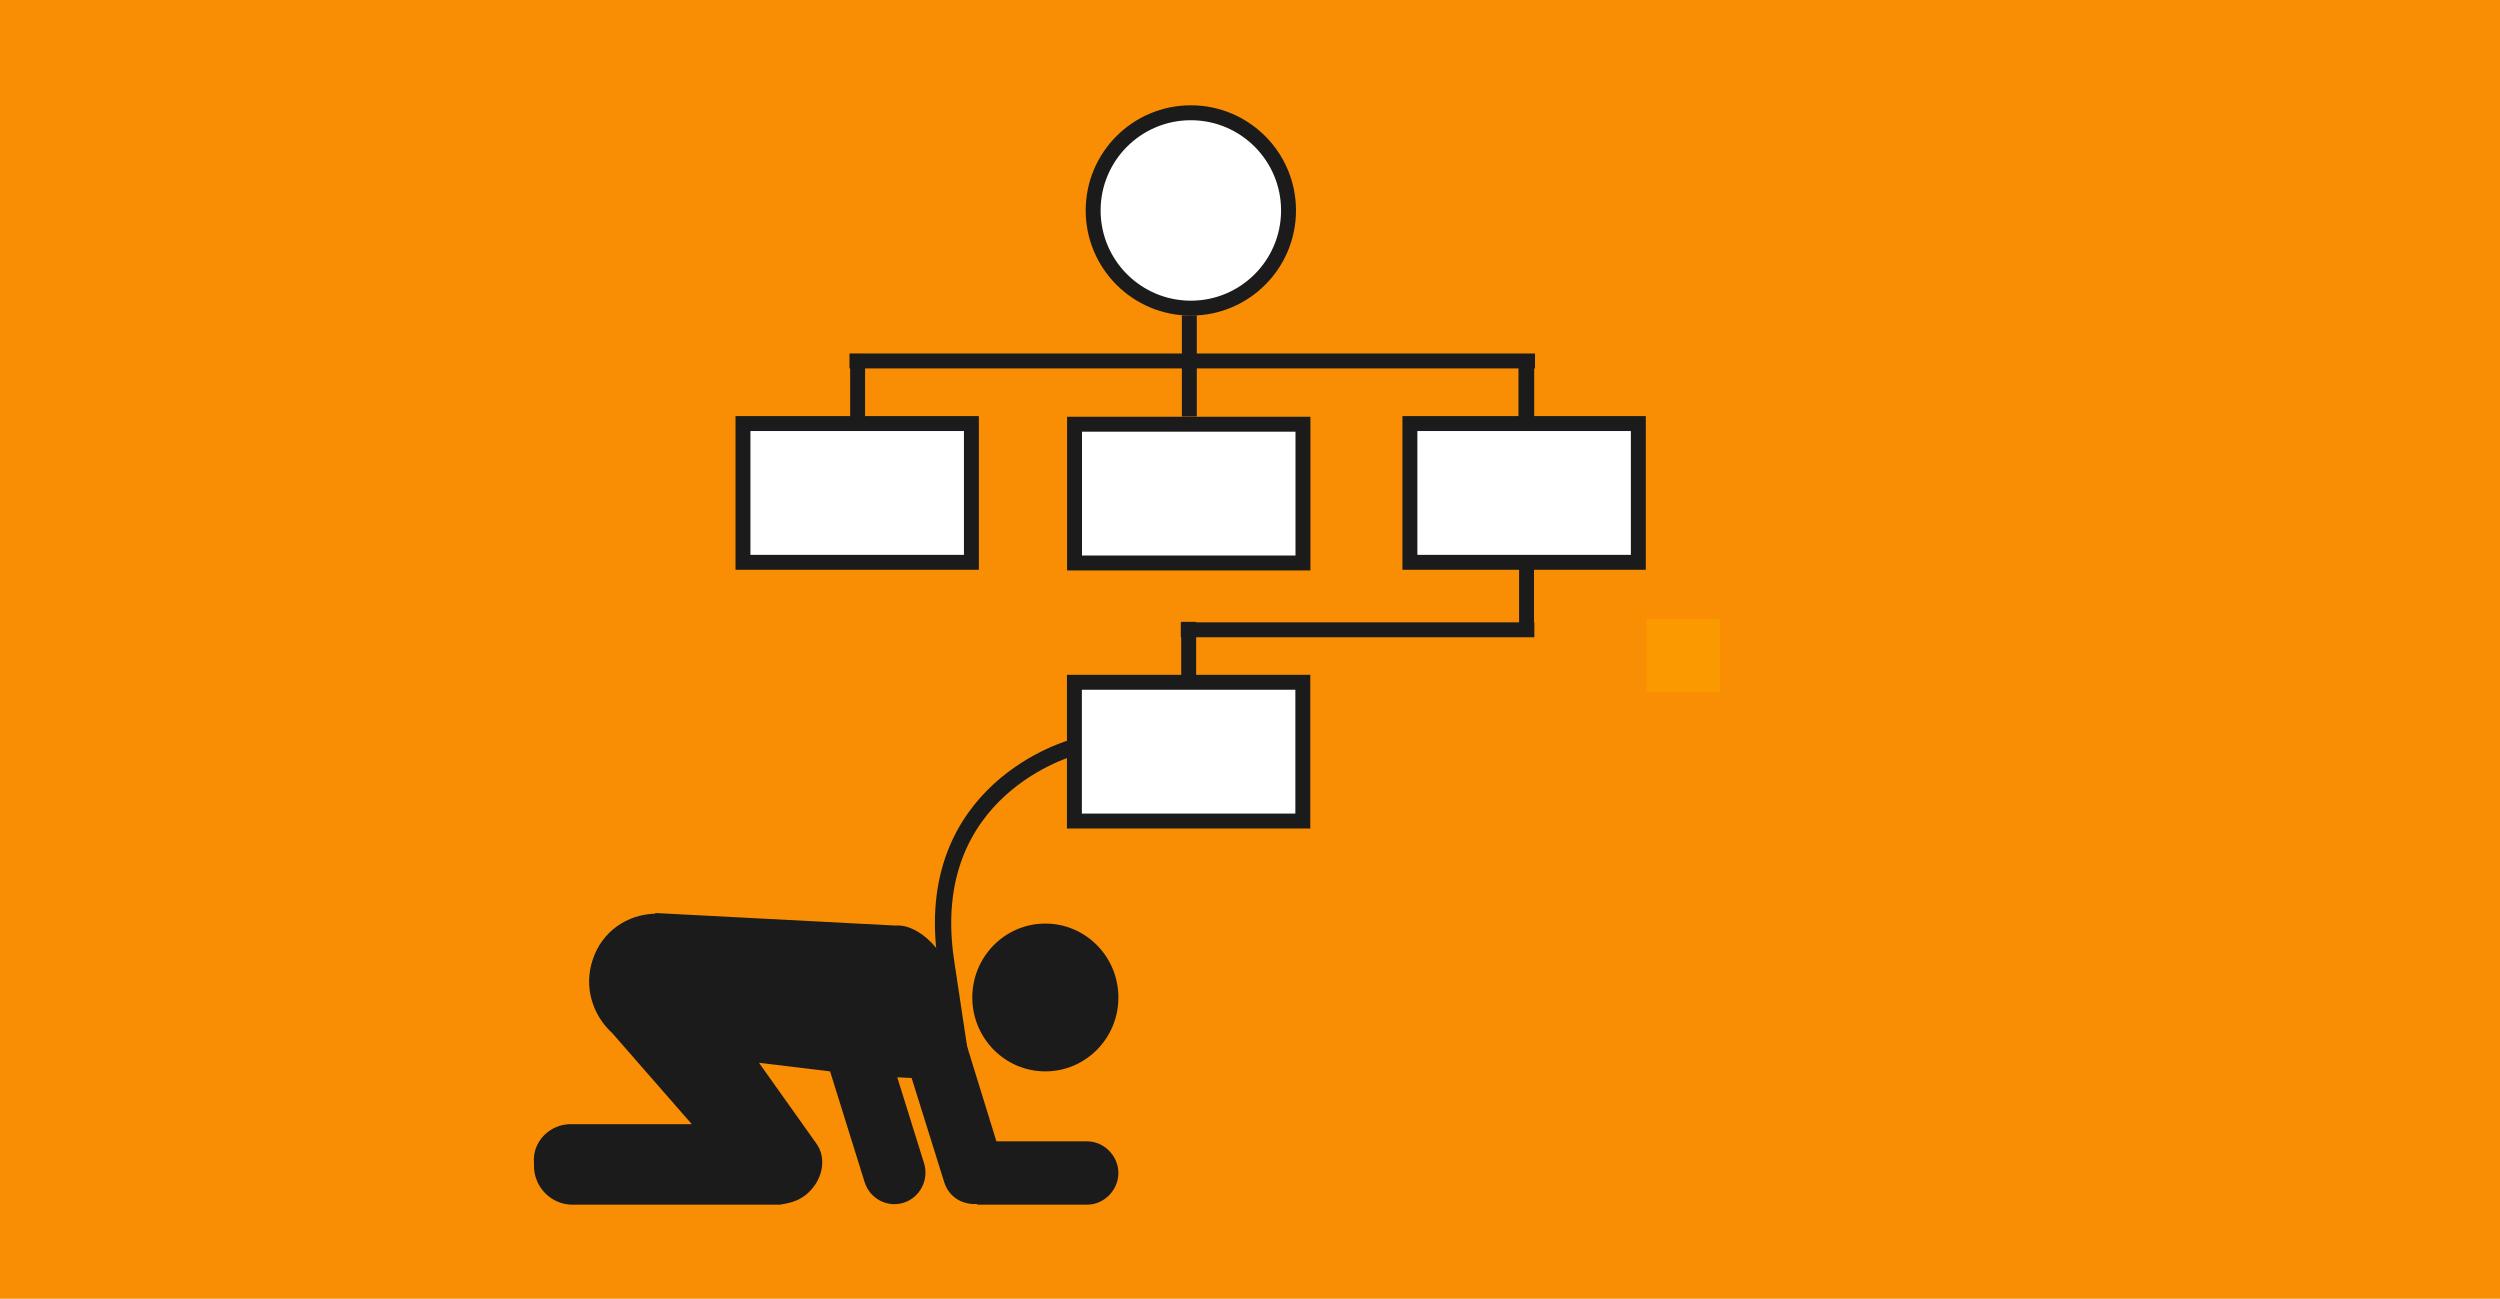
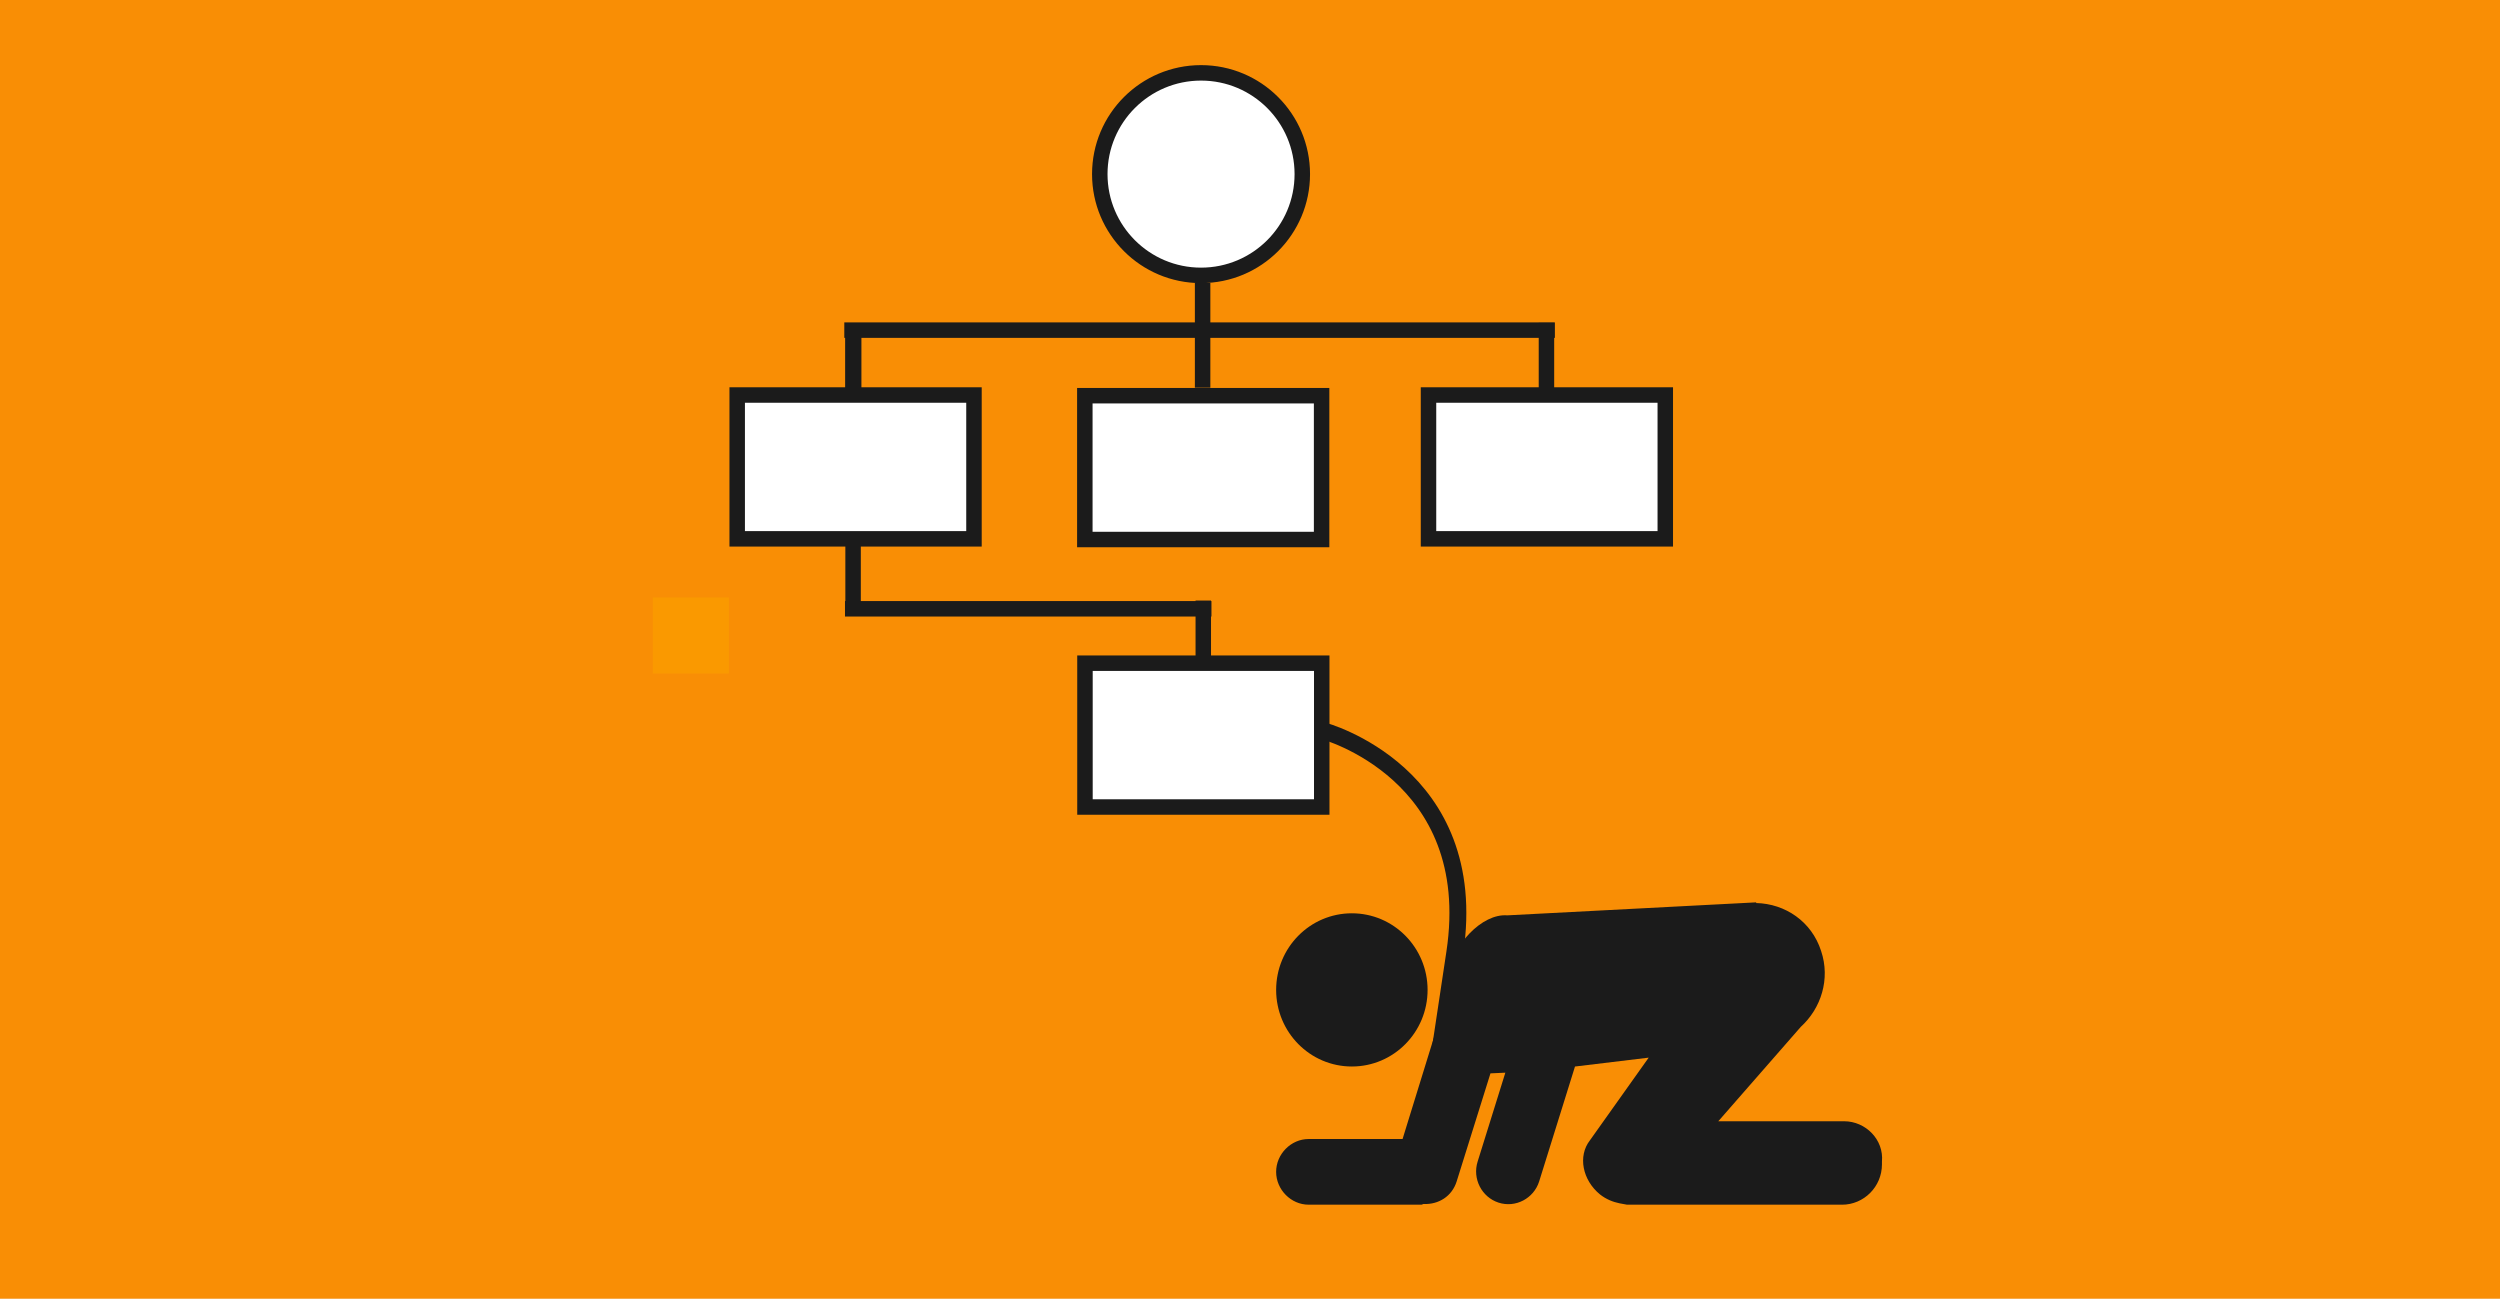
<svg xmlns="http://www.w3.org/2000/svg" data-name="Layer 1" viewBox="0 0 308 160" x="0px" y="0px" version="1.1" id="svg52" width="308" height="160">
  <defs id="defs56" />
  <g id="g4660" transform="translate(12.35728,-101.8626)" />
  <g id="layer1" style="display:inline" transform="translate(20.85965,-79)">
    <rect style="opacity:1;fill:#f98e05;fill-opacity:1;stroke:none;stroke-width:2.786;stroke-miterlimit:4;stroke-dasharray:none;stroke-opacity:0.941" id="rect5361" width="308" height="160" x="-20.86" y="79" />
  </g>
  <g id="layer3" transform="translate(20.85965,-79)">
-     <path id="path24" d="M 49.424,217.498 H 64.371 l -9.804,-11.219 c -2.411,-2.195 -3.536,-5.691 -2.411,-9.024 1.125,-3.496 4.259,-5.61 7.715,-5.691 v -0.081 l 29.573,1.545 c 3.054,-0.244 6.509,3.577 6.991,6.91 l 1.446,6.666 4.018,13.008 h 11.17 c 2.089,0 3.857,1.789 3.857,3.902 0,2.114 -1.768,3.902 -3.857,3.902 H 99.649 c -0.08,0 -0.161,-0.081 -0.241,-0.081 -1.768,0.081 -3.375,-0.894 -3.938,-2.683 l -4.018,-12.845 -1.768,-0.081 3.295,10.569 c 0.643,2.032 -0.482,4.227 -2.491,4.878 -2.009,0.65 -4.179,-0.488 -4.822,-2.52 l -4.259,-13.658 -8.759,-1.057 6.991,9.837 c 1.446,1.87 0.884,4.715 -1.205,6.423 -0.723,0.569 -1.527,0.894 -2.33,1.057 -0.321,0.081 -0.563,0.081 -0.884,0.163 -0.08,0 -0.241,0 -0.321,0 H 49.665 c -2.572,0 -4.741,-2.114 -4.741,-4.797 v -0.325 c -0.241,-2.602 1.929,-4.797 4.5,-4.797 z" style="fill:#1b1b1b;fill-opacity:1;stroke-width:0.808" />
-     <ellipse id="circle26" cy="201.889" cx="-107.927" rx="9" ry="9.105" style="fill:#1b1b1b;fill-opacity:1;stroke-width:0.808" transform="scale(-1,1)" />
-     <circle style="opacity:1;fill:#ffffff;fill-opacity:1;stroke:#1b1b1b;stroke-width:1.839;stroke-miterlimit:4;stroke-dasharray:none;stroke-opacity:1" id="path4944" cx="-125.852" cy="104.928" r="12.035" transform="scale(-1,1)" />
-     <path style="fill:none;stroke:#1b1b1b;stroke-width:1.839;stroke-linecap:butt;stroke-linejoin:miter;stroke-miterlimit:4;stroke-dasharray:none;stroke-opacity:1" d="m 125.666,117.856 v 12.457" id="path4948" />
-     <path style="fill:none;stroke:#1b1b1b;stroke-width:1.839;stroke-linecap:butt;stroke-linejoin:miter;stroke-miterlimit:4;stroke-dasharray:none;stroke-opacity:1" d="M 168.254,123.47 H 83.799" id="path5388" />
-     <path style="fill:none;stroke:#1b1b1b;stroke-width:1.937;stroke-linecap:butt;stroke-linejoin:miter;stroke-miterlimit:4;stroke-dasharray:none;stroke-opacity:1" d="m 167.186,122.649 v 7.828" id="path5390" />
-     <path style="fill:none;stroke:#1b1b1b;stroke-width:1.839;stroke-linecap:butt;stroke-linejoin:miter;stroke-miterlimit:4;stroke-dasharray:none;stroke-opacity:1" d="m 84.799,122.603 v 7.828" id="path5390-6" />
-     <rect style="opacity:1;fill:#ffffff;fill-opacity:1;stroke:#1b1b1b;stroke-width:1.839;stroke-miterlimit:4;stroke-dasharray:none;stroke-opacity:1" id="rect5427" width="28.142" height="17.095" x="-139.665" y="131.264" transform="scale(-1,1)" />
-     <rect style="opacity:1;fill:#fa9900;fill-opacity:1;stroke:none;stroke-width:0.789;stroke-miterlimit:4;stroke-dasharray:none;stroke-opacity:1" id="rect5425" width="9.039" height="9.039" x="-191.014" y="155.241" transform="scale(-1,1)" />
-     <rect style="opacity:1;fill:#ffffff;fill-opacity:1;stroke:#1b1b1b;stroke-width:1.839;stroke-miterlimit:4;stroke-dasharray:none;stroke-opacity:1" id="rect5427-3" width="28.142" height="17.095" x="-98.817" y="131.183" transform="scale(-1,1)" />
-     <rect style="opacity:1;fill:#ffffff;fill-opacity:1;stroke:#1b1b1b;stroke-width:1.839;stroke-miterlimit:4;stroke-dasharray:none;stroke-opacity:1" id="rect5427-6" width="28.142" height="17.095" x="-180.983" y="131.183" transform="scale(-1,1)" />
-     <path style="fill:none;stroke:#1b1b1b;stroke-width:1.839;stroke-linecap:butt;stroke-linejoin:miter;stroke-miterlimit:4;stroke-dasharray:none;stroke-opacity:1" d="m 167.21,149.039 v 7.828" id="path5390-9" />
-     <path style="fill:none;stroke:#1b1b1b;stroke-width:1.839;stroke-linecap:butt;stroke-linejoin:miter;stroke-miterlimit:4;stroke-dasharray:none;stroke-opacity:1" d="M 168.172,156.592 H 124.615" id="path5388-1" />
-     <path style="fill:none;stroke:#1b1b1b;stroke-width:1.839;stroke-linecap:butt;stroke-linejoin:miter;stroke-miterlimit:4;stroke-dasharray:none;stroke-opacity:1" d="m 125.586,155.612 v 7.828" id="path5390-9-2" />
-     <rect style="opacity:1;fill:#ffffff;fill-opacity:1;stroke:#1b1b1b;stroke-width:1.839;stroke-miterlimit:4;stroke-dasharray:none;stroke-opacity:1" id="rect5427-6-7" width="28.142" height="17.095" x="-139.649" y="163.057" transform="scale(-1,1)" />
-     <path style="fill:none;stroke:#1b1b1b;stroke-width:2.01;stroke-linecap:butt;stroke-linejoin:miter;stroke-miterlimit:4;stroke-dasharray:none;stroke-opacity:1" d="m 111.348,171.086 c 0,0 -18.867,5.027 -15.654,26.369 3.212,21.343 3.212,21.343 3.212,21.343" id="path5541" />
+     <path id="path24" d="M 206.331,217.136 H 190.837 l 10.162,-11.629 c 2.499,-2.275 3.665,-5.899 2.499,-9.354 -1.166,-3.624 -4.415,-5.815 -7.997,-5.899 v -0.084 l -30.654,1.601 c -3.165,-0.253 -6.747,3.708 -7.247,7.163 l -1.499,6.91 -4.165,13.483 h -11.578 c -2.166,0 -3.998,1.854 -3.998,4.045 0,2.191 1.833,4.045 3.998,4.045 h 13.911 c 0.083,0 0.167,-0.084 0.25,-0.084 1.833,0.084 3.499,-0.927 4.082,-2.781 l 4.165,-13.314 1.833,-0.084 -3.415,10.955 c -0.666,2.107 0.5,4.382 2.582,5.056 2.082,0.674 4.332,-0.506 4.998,-2.612 l 4.415,-14.157 9.08,-1.095 -7.247,10.197 c -1.499,1.938 -0.916,4.888 1.249,6.657 0.75,0.59 1.583,0.927 2.416,1.095 0.333,0.084 0.583,0.084 0.916,0.169 0.083,0 0.25,0 0.333,0 h 26.156 c 2.666,0 4.915,-2.191 4.915,-4.972 v -0.337 c 0.25,-2.697 -1.999,-4.972 -4.665,-4.972 z" style="fill:#1b1b1b;fill-opacity:1;stroke-width:0.838" />
+     <ellipse id="circle26" cy="200.956" cx="145.69" rx="9.329" ry="9.438" style="fill:#1b1b1b;fill-opacity:1;stroke-width:0.838" />
+     <circle style="opacity:1;fill:#ffffff;fill-opacity:1;stroke:#1b1b1b;stroke-width:1.906;stroke-miterlimit:4;stroke-dasharray:none;stroke-opacity:1" id="path4944" cx="127.109" cy="100.451" r="12.475" />
+     <path style="fill:none;stroke:#1b1b1b;stroke-width:1.906;stroke-linecap:butt;stroke-linejoin:miter;stroke-miterlimit:4;stroke-dasharray:none;stroke-opacity:1" d="m 127.302,113.852 v 12.912" id="path4948" />
+     <path style="fill:none;stroke:#1b1b1b;stroke-width:1.906;stroke-linecap:butt;stroke-linejoin:miter;stroke-miterlimit:4;stroke-dasharray:none;stroke-opacity:1" d="M 83.158,119.672 H 170.7" id="path5388" />
+     <path style="fill:none;stroke:#1b1b1b;stroke-width:2.008;stroke-linecap:butt;stroke-linejoin:miter;stroke-miterlimit:4;stroke-dasharray:none;stroke-opacity:1" d="m 84.264,118.82 v 8.114" id="path5390" />
+     <path style="fill:none;stroke:#1b1b1b;stroke-width:1.906;stroke-linecap:butt;stroke-linejoin:miter;stroke-miterlimit:4;stroke-dasharray:none;stroke-opacity:1" d="m 169.663,118.773 v 8.114" id="path5390-6" />
+     <rect style="opacity:1;fill:#ffffff;fill-opacity:1;stroke:#1b1b1b;stroke-width:1.906;stroke-miterlimit:4;stroke-dasharray:none;stroke-opacity:1" id="rect5427" width="29.171" height="17.719" x="112.791" y="127.75" />
+     <rect style="opacity:1;fill:#fa9900;fill-opacity:1;stroke:none;stroke-width:0.818;stroke-miterlimit:4;stroke-dasharray:none;stroke-opacity:1" id="rect5425" width="9.369" height="9.369" x="59.565" y="152.604" />
+     <rect style="opacity:1;fill:#ffffff;fill-opacity:1;stroke:#1b1b1b;stroke-width:1.906;stroke-miterlimit:4;stroke-dasharray:none;stroke-opacity:1" id="rect5427-3" width="29.171" height="17.719" x="155.132" y="127.666" />
+     <rect style="opacity:1;fill:#ffffff;fill-opacity:1;stroke:#1b1b1b;stroke-width:1.906;stroke-miterlimit:4;stroke-dasharray:none;stroke-opacity:1" id="rect5427-6" width="29.171" height="17.719" x="69.963" y="127.666" />
+     <path style="fill:none;stroke:#1b1b1b;stroke-width:1.906;stroke-linecap:butt;stroke-linejoin:miter;stroke-miterlimit:4;stroke-dasharray:none;stroke-opacity:1" d="m 84.24,146.175 v 8.114" id="path5390-9" />
+     <path style="fill:none;stroke:#1b1b1b;stroke-width:1.906;stroke-linecap:butt;stroke-linejoin:miter;stroke-miterlimit:4;stroke-dasharray:none;stroke-opacity:1" d="M 83.243,154.004 H 128.391" id="path5388-1" />
+     <path style="fill:none;stroke:#1b1b1b;stroke-width:1.906;stroke-linecap:butt;stroke-linejoin:miter;stroke-miterlimit:4;stroke-dasharray:none;stroke-opacity:1" d="m 127.385,152.988 v 8.114" id="path5390-9-2" />
+     <rect style="opacity:1;fill:#ffffff;fill-opacity:1;stroke:#1b1b1b;stroke-width:1.906;stroke-miterlimit:4;stroke-dasharray:none;stroke-opacity:1" id="rect5427-6-7" width="29.171" height="17.719" x="112.808" y="160.705" />
+     <path style="fill:none;stroke:#1b1b1b;stroke-width:2.083;stroke-linecap:butt;stroke-linejoin:miter;stroke-miterlimit:4;stroke-dasharray:none;stroke-opacity:1" d="m 142.144,169.028 c 0,0 19.556,5.211 16.227,27.333 -3.33,22.123 -3.33,22.123 -3.33,22.123" id="path5541" />
  </g>
</svg>
